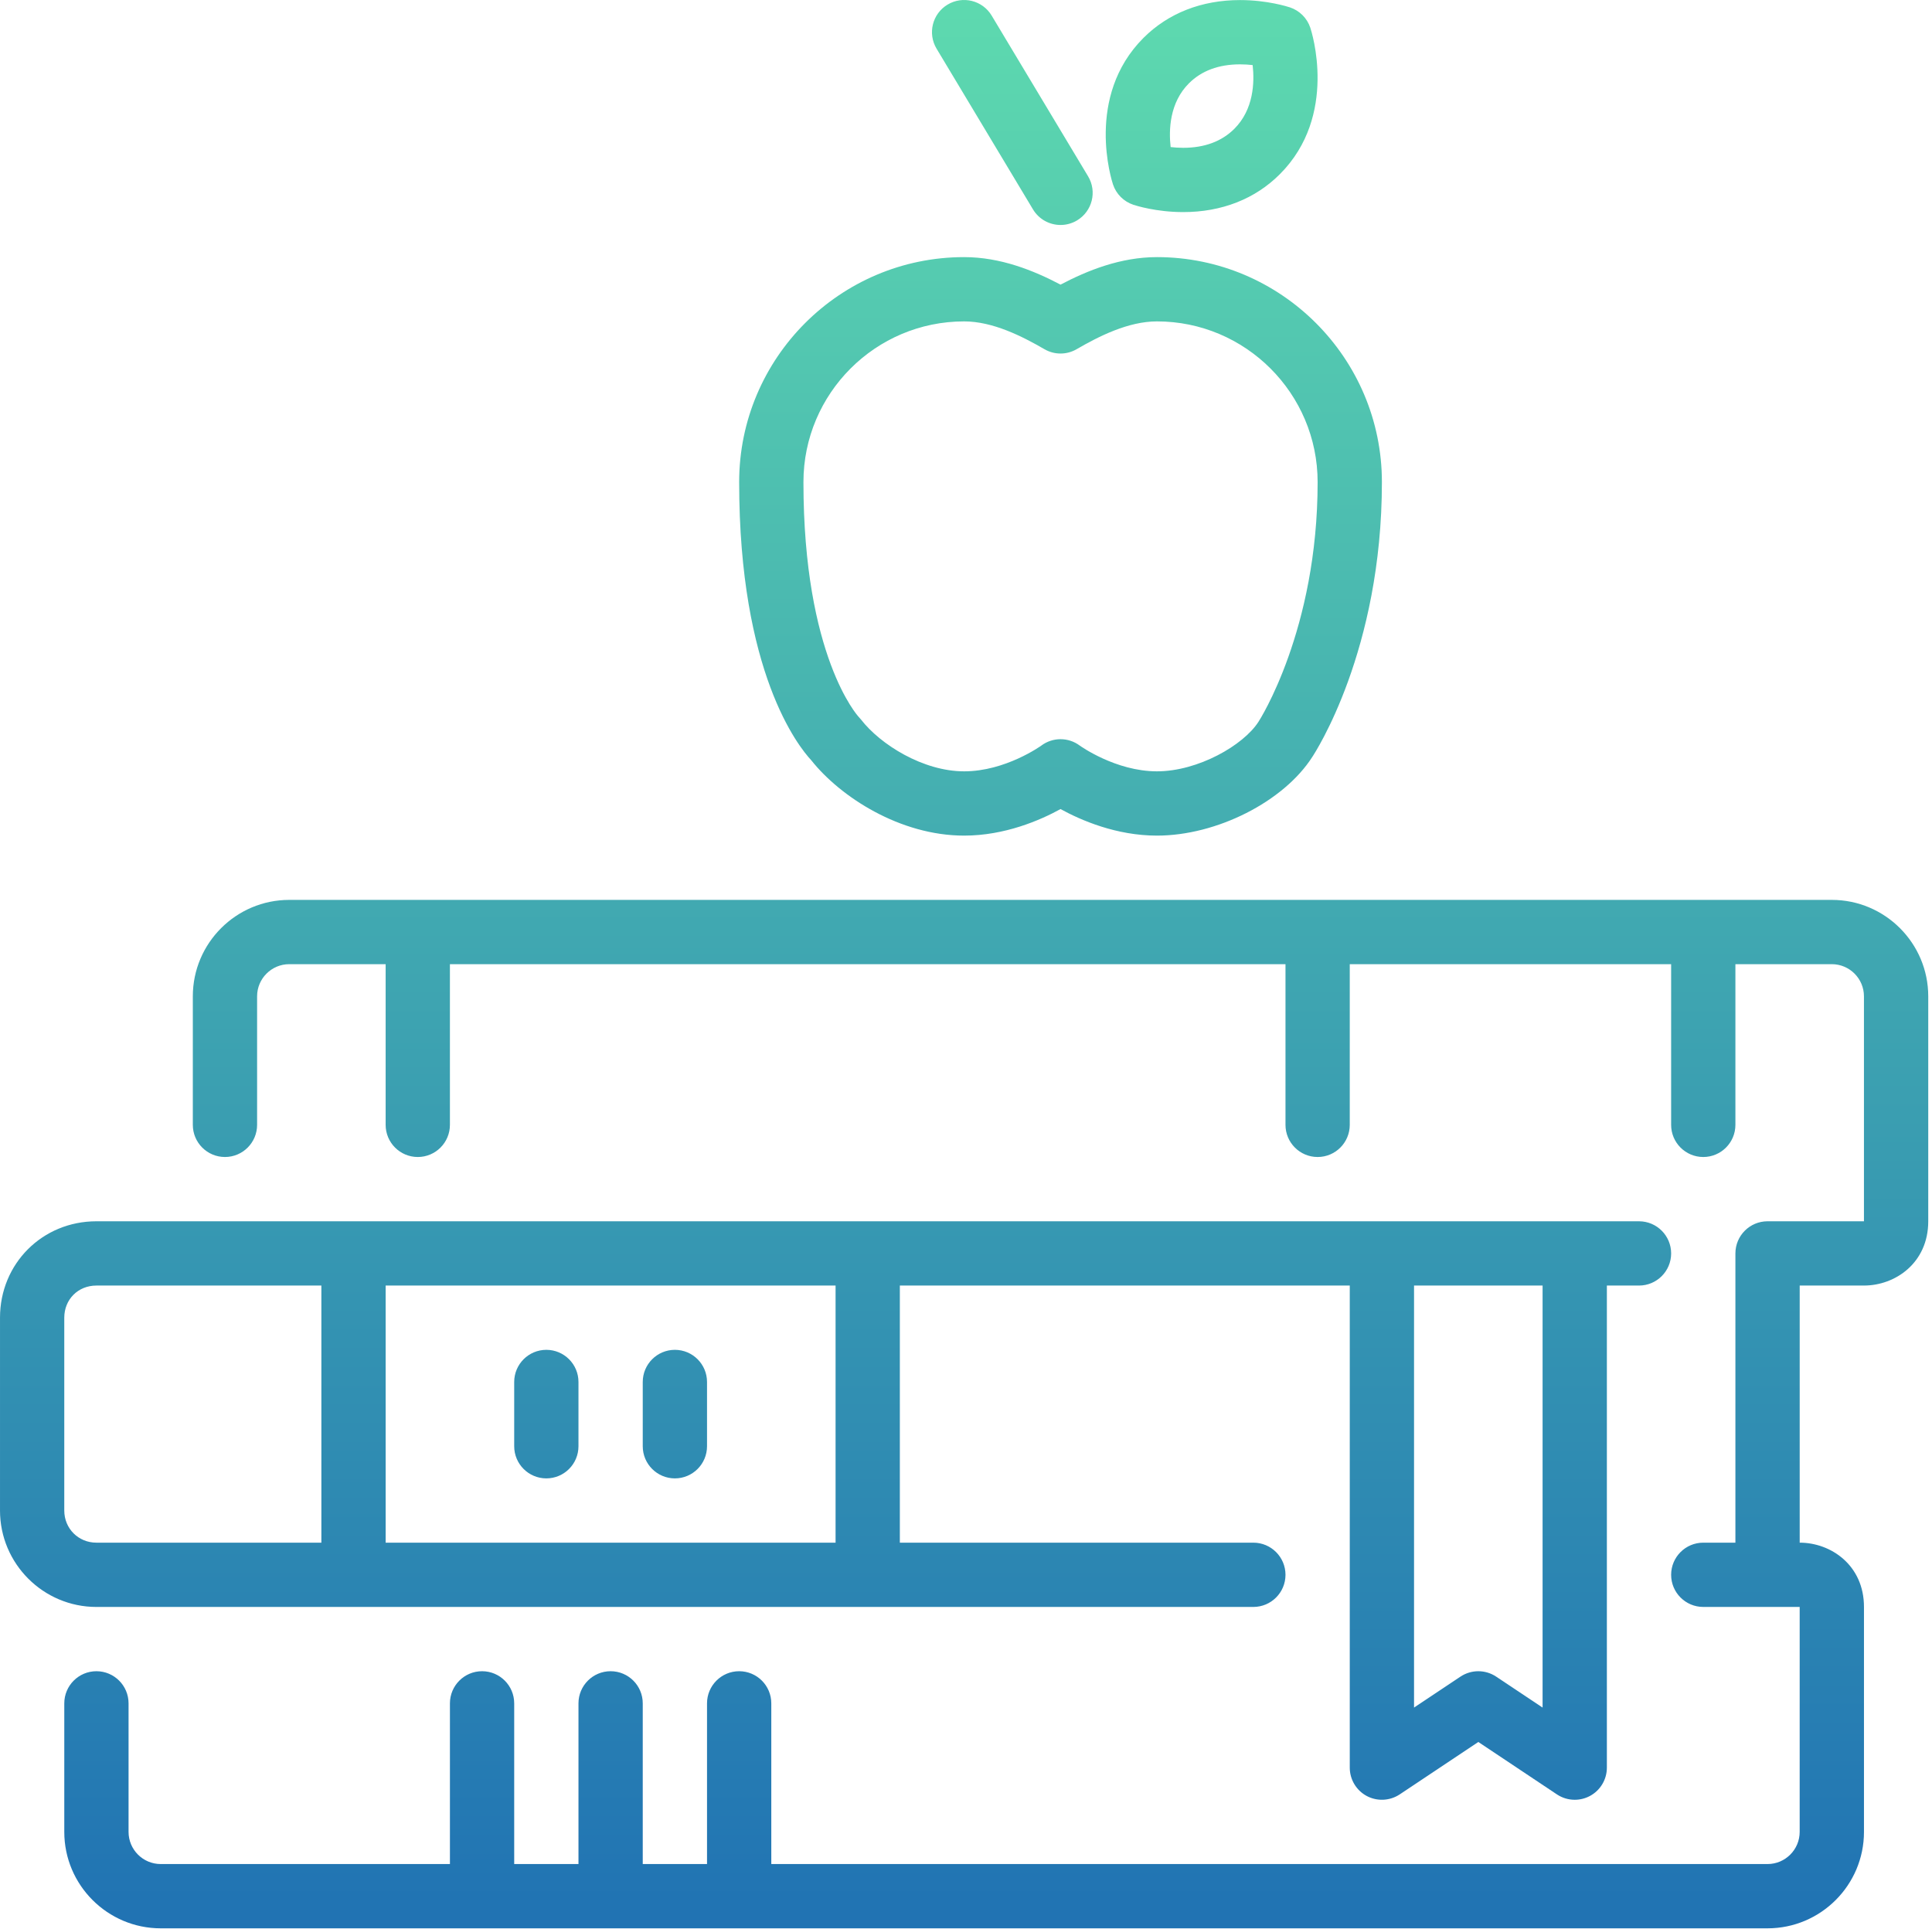
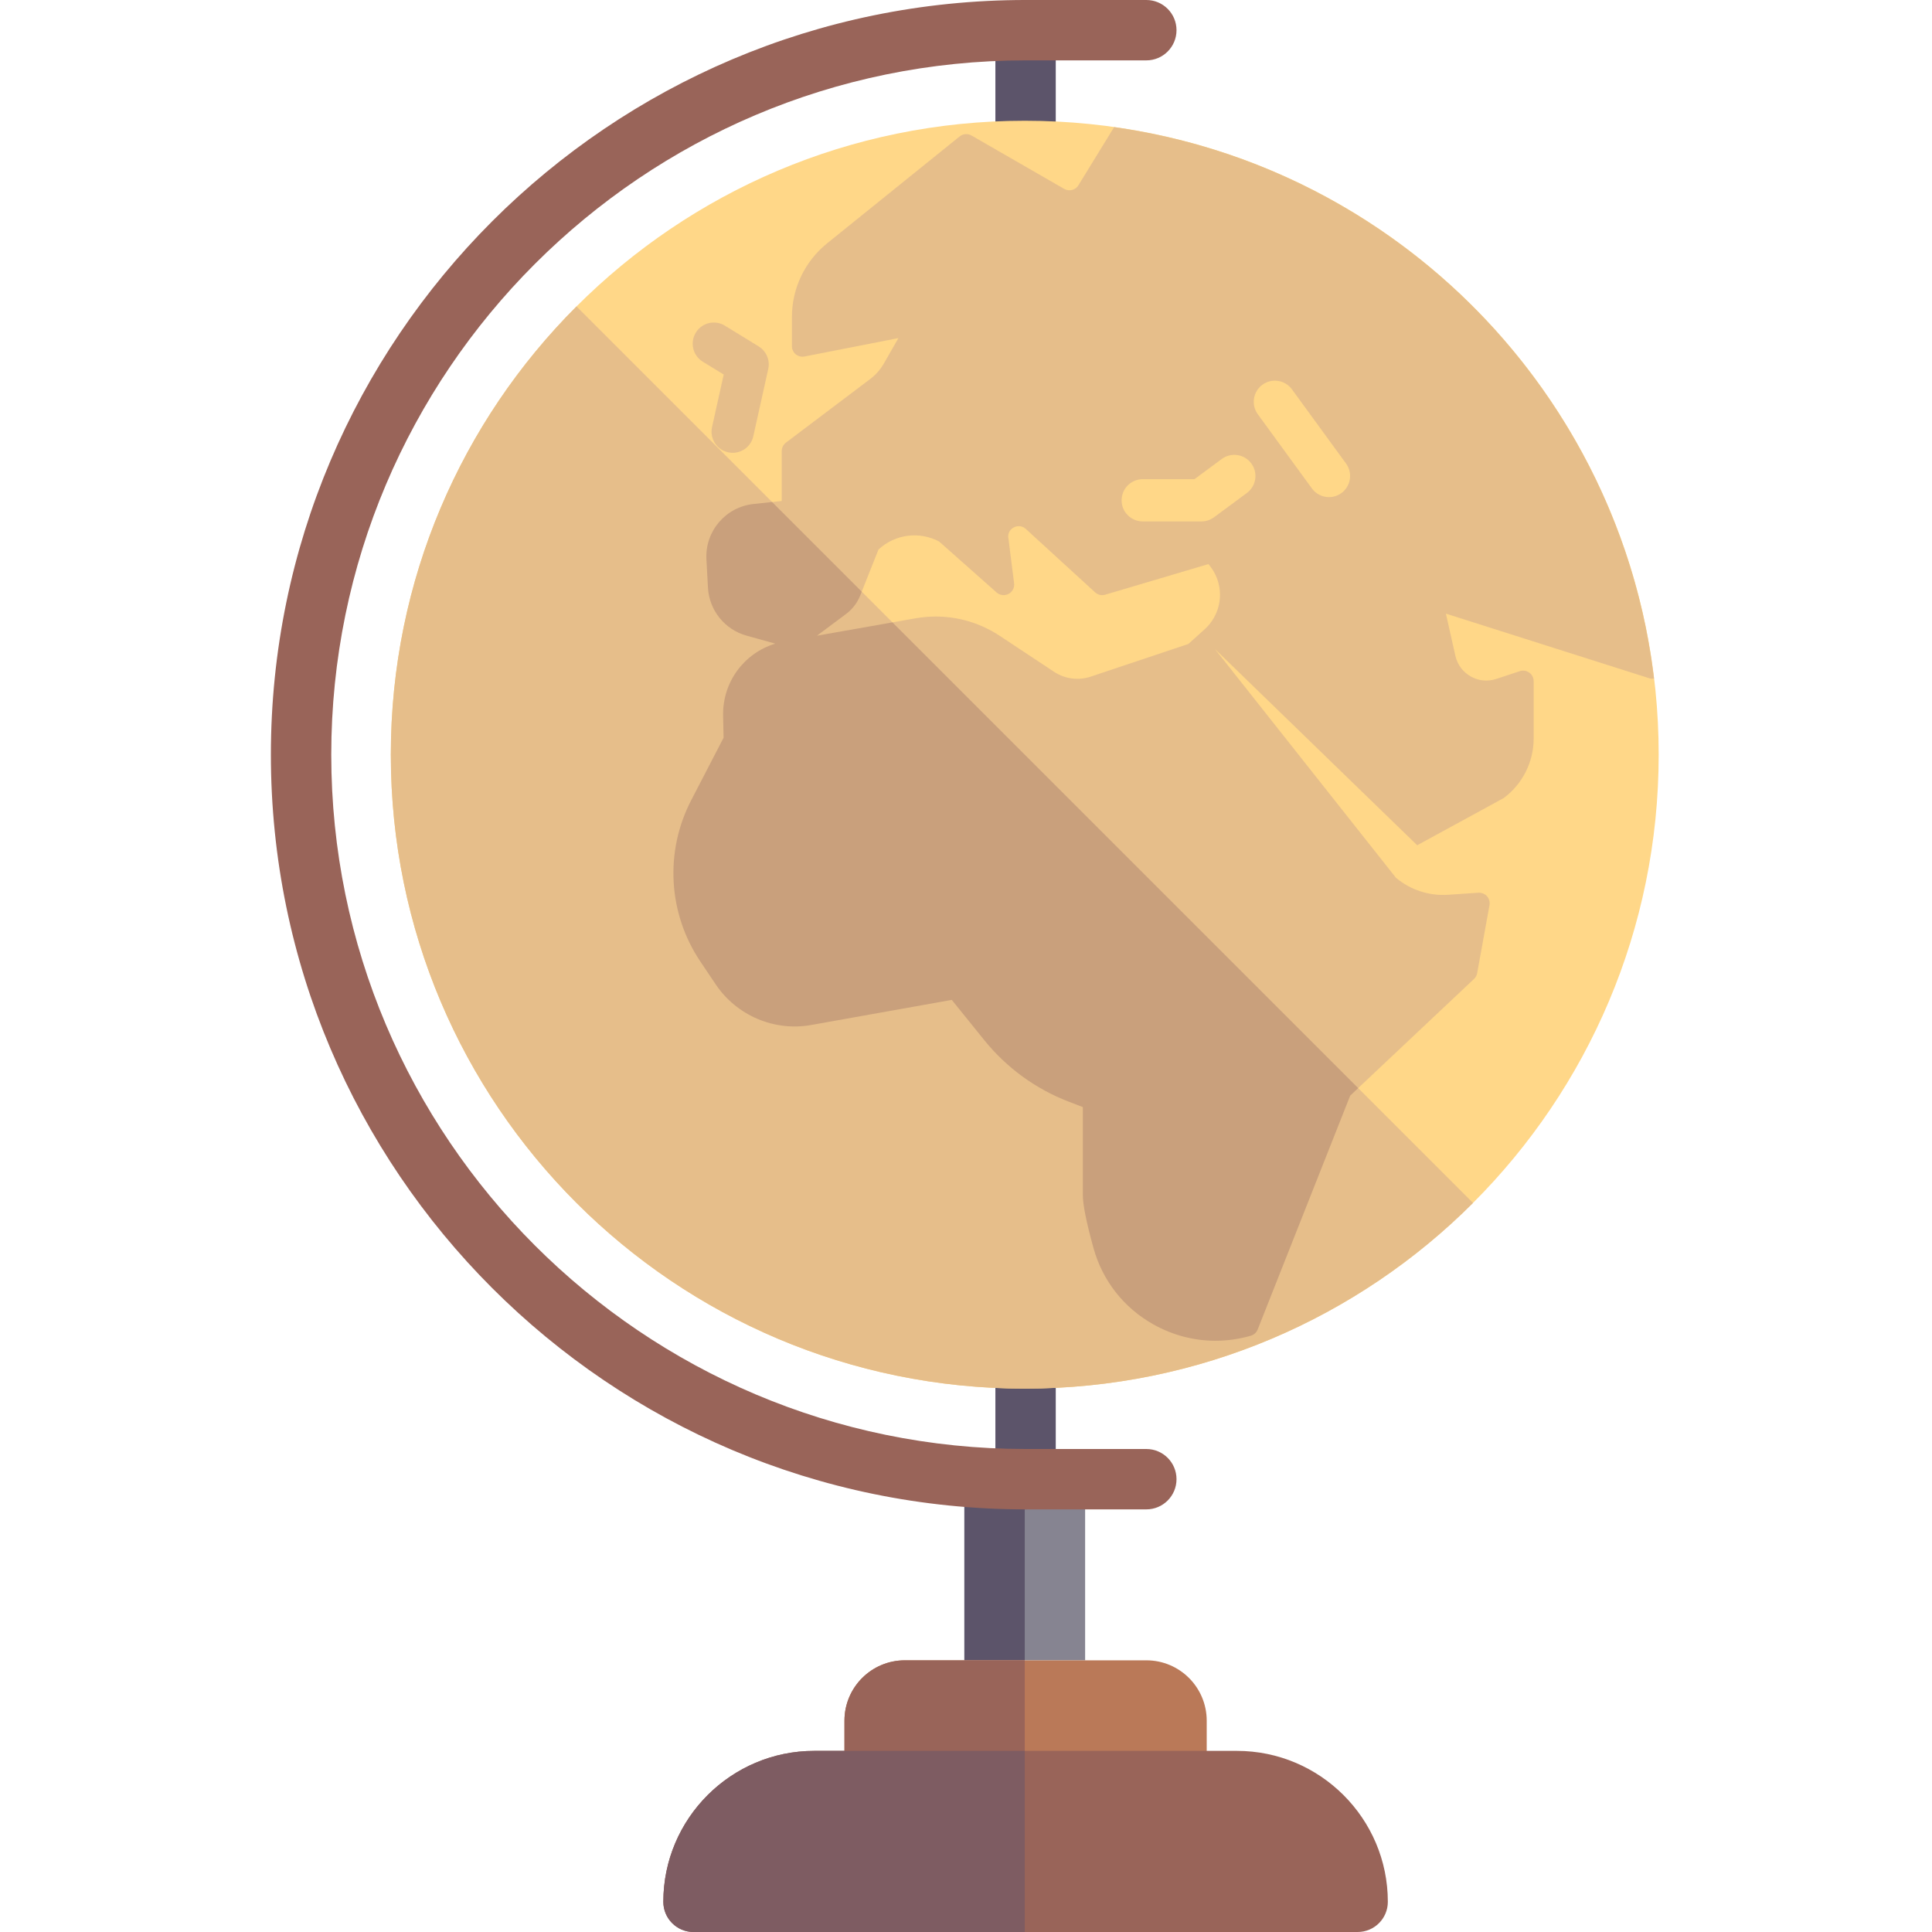
- <svg xmlns="http://www.w3.org/2000/svg" width="513px" height="512px" viewBox="0 0 513 512" version="1.1">
-   <defs>
-     <linearGradient x1="50%" y1="0%" x2="50%" y2="100%" id="linearGradient-1">
-       <stop stop-color="#5EDAAF" offset="0%" />
-       <stop stop-color="#2072B3" offset="100%" />
-     </linearGradient>
-   </defs>
+ <svg xmlns="http://www.w3.org/2000/svg" width="100px" height="100px" viewBox="0 0 100 100" version="1.1">
+   <defs />
  <g id="Page-1" stroke="none" stroke-width="1" fill="none" fill-rule="evenodd">
-     <g id="books" fill="url(#linearGradient-1)">
-       <g id="Layer_1">
-         <g id="Group">
-           <path d="M256.001,221.868 C266.762,221.868 276.131,217.823 281.601,214.819 C287.071,217.823 296.44,221.868 307.201,221.868 C323.09,221.868 340.848,212.84 348.434,201.004 C349.185,199.869 366.934,172.742 366.934,128.001 C366.934,95.062 340.139,68.268 307.201,68.268 C297.55,68.268 288.752,71.809 281.601,75.573 C274.45,71.81 265.652,68.268 256.001,68.268 C223.062,68.268 196.268,95.063 196.268,128.001 C196.268,178.561 211.995,198.205 215.417,201.866 C223.13,211.577 238.968,221.868 256.001,221.868 Z M256.001,85.335 C263.613,85.335 271.395,89.277 277.326,92.716 C279.971,94.252 283.231,94.252 285.876,92.716 C291.807,89.277 299.589,85.335 307.201,85.335 C330.727,85.335 349.868,104.475 349.868,128.002 C349.868,167.272 334.38,191.319 334.15,191.661 C330.165,197.873 318.124,204.802 307.202,204.802 C296.203,204.802 286.756,198.001 286.696,197.958 C285.186,196.832 283.394,196.268 281.602,196.268 C279.81,196.268 278.018,196.831 276.508,197.958 C276.414,198.026 267.002,204.802 256.002,204.802 C245.131,204.802 233.781,197.711 228.619,191.046 C228.448,190.824 228.158,190.5 227.962,190.295 C227.817,190.141 213.336,174.269 213.336,128.002 C213.334,104.475 232.474,85.335 256.001,85.335 Z M274.288,55.596 C275.884,58.258 278.708,59.735 281.61,59.735 C283.103,59.735 284.622,59.342 285.996,58.515 C290.032,56.092 291.346,50.852 288.914,46.807 L263.314,4.14 C260.89,0.104 255.651,-1.21 251.606,1.222 C247.57,3.645 246.256,8.885 248.688,12.93 L274.288,55.596 Z M300.929,54.367 C301.526,54.563 306.971,56.313 314.173,56.313 L314.182,56.313 C324.388,56.313 333.263,52.831 339.825,46.261 C355.441,30.645 348.239,8.305 347.923,7.357 C347.07,4.814 345.073,2.817 342.53,1.964 C341.924,1.768 336.48,0.018 329.269,0.018 C319.063,0.018 310.197,3.491 303.626,10.062 C288.01,25.687 295.221,48.018 295.528,48.966 C296.38,51.517 298.377,53.514 300.929,54.367 Z M315.691,22.128 C319.036,18.783 323.601,17.085 329.268,17.085 C330.471,17.085 331.606,17.162 332.613,17.281 C333.134,21.88 332.895,29.057 327.758,34.194 C324.413,37.539 319.839,39.246 314.181,39.246 C312.978,39.246 311.843,39.161 310.836,39.05 C310.315,34.442 310.554,27.265 315.691,22.128 Z M486.401,238.935 L76.801,238.935 C62.687,238.935 51.201,250.421 51.201,264.535 L51.201,298.668 C51.201,303.378 55.024,307.201 59.734,307.201 C64.444,307.201 68.267,303.378 68.267,298.668 L68.267,264.535 C68.267,259.833 72.098,256.002 76.8,256.002 L102.4,256.002 L102.4,298.669 C102.4,303.379 106.223,307.202 110.933,307.202 C115.643,307.202 119.466,303.379 119.466,298.669 L119.466,256.002 L341.333,256.002 L341.333,298.669 C341.333,303.379 345.156,307.202 349.866,307.202 C354.576,307.202 358.399,303.379 358.399,298.669 L358.399,256.002 L443.732,256.002 L443.732,298.669 C443.732,303.379 447.555,307.202 452.265,307.202 C456.975,307.202 460.798,303.379 460.798,298.669 L460.798,256.002 L486.398,256.002 C491.1,256.002 494.931,259.833 494.931,264.535 L494.931,324.268 L469.331,324.268 C464.621,324.268 460.798,328.091 460.798,332.801 L460.798,409.601 L452.265,409.601 C447.555,409.601 443.732,413.424 443.732,418.134 C443.732,422.844 447.555,426.667 452.265,426.667 L477.865,426.667 L477.865,486.4 C477.865,491.102 474.034,494.933 469.332,494.933 L204.801,494.933 L204.801,452.266 C204.801,447.556 200.978,443.733 196.268,443.733 C191.558,443.733 187.735,447.556 187.735,452.266 L187.735,494.933 L170.668,494.933 L170.668,452.266 C170.668,447.556 166.845,443.733 162.135,443.733 C157.425,443.733 153.602,447.556 153.602,452.266 L153.602,494.933 L136.535,494.933 L136.535,452.266 C136.535,447.556 132.712,443.733 128.002,443.733 C123.292,443.733 119.469,447.556 119.469,452.266 L119.469,494.933 L42.669,494.933 C37.967,494.933 34.136,491.102 34.136,486.4 L34.136,452.267 C34.136,447.557 30.313,443.734 25.603,443.734 C20.893,443.734 17.07,447.557 17.07,452.267 L17.07,486.4 C17.07,500.514 28.556,512 42.67,512 L469.337,512 C483.451,512 494.937,500.514 494.937,486.4 L494.937,426.667 C494.937,415.582 486.148,409.6 477.87,409.6 L477.87,341.333 L494.937,341.333 C503.214,341.333 512.004,335.351 512.004,324.266 L512.004,264.533 C512.001,250.421 500.515,238.935 486.401,238.935 Z M332.801,426.668 C337.511,426.668 341.334,422.845 341.334,418.135 C341.334,413.425 337.511,409.602 332.801,409.602 L238.934,409.602 L238.934,341.335 L358.401,341.335 L358.401,469.335 C358.401,472.484 360.133,475.377 362.907,476.861 C365.672,478.337 369.051,478.175 371.671,476.434 L392.535,462.525 L413.399,476.434 C414.833,477.39 416.48,477.868 418.135,477.868 C419.517,477.868 420.9,477.535 422.163,476.861 C424.936,475.376 426.669,472.483 426.669,469.335 L426.669,341.335 L435.202,341.335 C439.912,341.335 443.735,337.512 443.735,332.802 C443.735,328.092 439.912,324.269 435.202,324.269 L25.602,324.269 C11.249,324.269 0.002,335.516 0.002,349.869 L0.002,401.069 C0.002,415.183 11.488,426.669 25.602,426.669 L332.801,426.669 L332.801,426.668 Z M375.467,341.335 L409.6,341.335 L409.6,453.386 L397.269,445.168 C394.402,443.257 390.664,443.257 387.797,445.168 L375.466,453.386 L375.466,341.335 L375.467,341.335 Z M102.401,341.335 L221.868,341.335 L221.868,409.602 L102.401,409.602 L102.401,341.335 Z M17.067,401.068 L17.067,349.868 C17.067,345.004 20.736,341.335 25.6,341.335 L85.333,341.335 L85.333,409.602 L25.601,409.602 C20.814,409.602 17.067,405.855 17.067,401.068 Z M179.201,358.401 C174.491,358.401 170.668,362.224 170.668,366.934 L170.668,384.001 C170.668,388.711 174.491,392.534 179.201,392.534 C183.911,392.534 187.734,388.711 187.734,384.001 L187.734,366.934 C187.734,362.224 183.911,358.401 179.201,358.401 Z M145.067,358.401 C140.357,358.401 136.534,362.224 136.534,366.934 L136.534,384.001 C136.534,388.711 140.357,392.534 145.067,392.534 C149.777,392.534 153.6,388.711 153.6,384.001 L153.6,366.934 C153.601,362.224 149.778,358.401 145.067,358.401 Z" id="Combined-Shape" />
+     <g id="Artboard-Copy-3">
+       <g id="earth-globe" transform="translate(14, 0)">
+         <g id="Layer_1">
+           <g id="Group">
+             <rect id="Rectangle-path" fill="#868491" x="35.916" y="76.562" width="6.25" height="9.375" />
+             <rect id="Rectangle-path" fill="#5C546A" x="35.916" y="76.562" width="3.125" height="9.375" />
+             <path d="M29.709,92.188 L29.709,89.062 C29.709,87.337 31.108,85.938 32.834,85.938 L45.334,85.938 C47.06,85.938 48.459,87.337 48.459,89.062 L48.459,92.188" id="Shape" fill="#BA7958" />
+             <path d="M39.041,85.938 L32.834,85.938 C31.108,85.938 29.709,87.337 29.709,89.062 L29.709,92.188 L39.041,92.188 L39.041,85.938 Z" id="Shape" fill="#996459" />
+             <path d="M39.084,9.375 C38.22,9.375 37.521,8.675 37.521,7.812 L37.521,1.562 C37.521,0.7 38.22,0 39.084,0 C39.947,0 40.646,0.7 40.646,1.562 L40.646,7.812 C40.646,8.675 39.947,9.375 39.084,9.375 Z" id="Shape" fill="#5C546A" />
+             <path d="M39.084,78.125 C38.22,78.125 37.521,77.425 37.521,76.562 L37.521,70.312 C37.521,69.45 38.22,68.75 39.084,68.75 C39.947,68.75 40.646,69.45 40.646,70.312 L40.646,76.562 C40.646,77.425 39.947,78.125 39.084,78.125 Z" id="Shape" fill="#5C546A" />
+             <path d="M50.021,90.625 L28.146,90.625 C23.839,90.625 20.334,94.13 20.334,98.438 C20.334,99.3 21.033,100 21.896,100 L56.271,100 C57.135,100 57.834,99.3 57.834,98.438 C57.834,94.13 54.329,90.625 50.021,90.625 Z" id="Shape" fill="#996459" />
+             <circle id="Oval" fill="#FFD788" cx="39.041" cy="39.062" r="32.812" />
+             <path d="M39.041,71.875 C48.102,71.875 56.305,68.202 62.243,62.264 L15.839,15.861 C9.901,21.798 6.229,30.002 6.229,39.062 C6.229,57.184 20.919,71.875 39.041,71.875 Z" id="Shape" fill="#E6BE8A" />
+             <path d="M71.61,35.122 C69.844,20.381 58.312,8.648 43.666,6.581 L41.833,9.566 C41.763,9.696 41.644,9.789 41.502,9.829 C41.358,9.868 41.21,9.85 41.081,9.776 L36.287,7.015 C36.09,6.902 35.845,6.921 35.67,7.063 L28.821,12.587 C27.656,13.526 26.989,14.922 26.989,16.417 L26.989,17.916 C26.989,18.08 27.061,18.235 27.188,18.339 C27.314,18.442 27.481,18.484 27.641,18.453 L32.502,17.499 L31.754,18.805 C31.57,19.128 31.326,19.404 31.029,19.628 L26.681,22.91 C26.543,23.013 26.463,23.175 26.463,23.346 L26.463,25.931 L25.006,26.086 C23.559,26.239 22.487,27.498 22.564,28.951 L22.644,30.413 C22.707,31.586 23.509,32.586 24.641,32.901 L26.127,33.314 C24.5,33.809 23.389,35.316 23.428,37.059 L23.452,38.186 L21.778,41.414 C20.397,44.076 20.577,47.276 22.248,49.764 L23.044,50.949 C24.132,52.57 26.083,53.397 27.995,53.051 L35.264,51.754 L36.956,53.849 C38.102,55.268 39.607,56.363 41.31,57.018 L42.049,57.303 L42.049,61.868 C42.049,62.364 42.229,63.257 42.598,64.596 C43.065,66.287 44.167,67.691 45.702,68.552 C46.7,69.112 47.8,69.396 48.912,69.396 C49.522,69.396 50.136,69.311 50.739,69.137 C50.903,69.091 51.035,68.971 51.097,68.813 L55.885,56.709 L62.294,50.671 C62.38,50.591 62.436,50.486 62.458,50.371 L63.096,46.85 C63.126,46.684 63.078,46.514 62.966,46.388 C62.853,46.262 62.688,46.199 62.521,46.207 L60.968,46.313 C59.957,46.383 58.999,46.055 58.256,45.436 L48.885,33.594 L59.354,43.75 L63.833,41.306 C64.803,40.587 65.382,39.437 65.382,38.23 L65.382,35.258 C65.382,35.083 65.298,34.918 65.156,34.815 C65.013,34.711 64.831,34.683 64.663,34.739 L63.447,35.142 C63.002,35.289 62.532,35.244 62.124,35.013 C61.716,34.781 61.434,34.403 61.331,33.945 L60.839,31.761 L71.376,35.109 C71.453,35.133 71.532,35.131 71.61,35.122 Z M48.354,32.57 L47.509,33.333 L42.457,35.022 C41.819,35.236 41.117,35.143 40.556,34.771 L37.748,32.912 C36.753,32.254 35.606,31.912 34.434,31.912 C34.084,31.912 33.732,31.943 33.381,32.005 L28.285,32.904 L29.796,31.776 C30.12,31.535 30.37,31.208 30.52,30.833 L31.471,28.442 C32.329,27.648 33.584,27.487 34.607,28.027 L37.584,30.666 C37.754,30.817 38.001,30.847 38.202,30.741 C38.404,30.635 38.518,30.416 38.49,30.19 L38.181,27.756 C38.196,27.434 38.444,27.308 38.519,27.277 C38.594,27.245 38.859,27.16 39.097,27.379 L42.683,30.66 C42.824,30.79 43.024,30.836 43.209,30.781 L48.547,29.197 C48.928,29.631 49.144,30.192 49.147,30.777 C49.149,31.459 48.86,32.113 48.354,32.57 Z M50.538,25.517 L48.836,26.775 C48.648,26.914 48.419,26.989 48.185,26.989 L45.148,26.989 C44.543,26.989 44.054,26.5 44.054,25.896 C44.054,25.292 44.543,24.802 45.148,24.802 L47.825,24.802 L49.237,23.757 C49.723,23.398 50.41,23.502 50.767,23.987 C51.127,24.473 51.024,25.157 50.538,25.517 Z M55.431,25.521 C55.237,25.663 55.012,25.731 54.788,25.731 C54.451,25.731 54.118,25.575 53.904,25.282 L51.104,21.442 C50.747,20.954 50.855,20.269 51.344,19.913 C51.832,19.557 52.515,19.665 52.871,20.153 L55.671,23.992 C56.027,24.481 55.92,25.165 55.431,25.521 Z" id="Shape" fill="#E6BE8A" />
+             <path d="M23.924,23.438 C23.845,23.438 23.766,23.429 23.686,23.411 C23.096,23.28 22.725,22.696 22.855,22.107 L23.459,19.386 L22.375,18.721 C21.86,18.405 21.699,17.731 22.015,17.216 C22.332,16.701 23.005,16.539 23.52,16.857 L25.269,17.93 C25.666,18.174 25.865,18.644 25.764,19.099 L24.991,22.581 C24.878,23.091 24.425,23.438 23.924,23.438 Z" id="Shape" fill="#E6BE8A" />
+             <path d="M32.193,32.214 L28.285,32.904 L29.796,31.776 C30.12,31.534 30.37,31.207 30.52,30.832 L30.603,30.624 L25.963,25.984 L25.006,26.086 C23.559,26.239 22.486,27.498 22.564,28.951 L22.644,30.413 C22.706,31.586 23.509,32.586 24.641,32.901 L26.127,33.315 C24.5,33.81 23.389,35.316 23.428,37.059 L23.452,38.186 L21.779,41.415 C20.397,44.076 20.577,47.276 22.248,49.765 L23.044,50.95 C24.132,52.57 26.083,53.397 27.995,53.052 L35.264,51.754 L36.956,53.85 C38.103,55.268 39.607,56.364 41.31,57.019 L42.049,57.303 L42.049,61.868 C42.049,62.365 42.229,63.257 42.598,64.597 C43.065,66.287 44.167,67.692 45.702,68.553 C46.7,69.112 47.8,69.397 48.912,69.397 C49.522,69.397 50.136,69.311 50.739,69.138 C50.903,69.091 51.035,68.971 51.097,68.814 L55.886,56.71 L56.299,56.32 L32.193,32.214 Z" id="Shape" fill="#C9A07C" />
+             <path d="M45.334,78.125 L39.084,78.125 C17.545,78.125 0.021,60.602 0.021,39.062 C0.021,17.523 17.545,0 39.084,0 L45.334,0 C46.197,0 46.896,0.7 46.896,1.562 C46.896,2.425 46.197,3.125 45.334,3.125 L39.084,3.125 C19.267,3.125 3.146,19.247 3.146,39.062 C3.146,58.878 19.267,75 39.084,75 L45.334,75 C46.197,75 46.896,75.7 46.896,76.562 C46.896,77.425 46.197,78.125 45.334,78.125 Z" id="Shape" fill="#996459" />
+             <path d="M39.041,90.625 L28.146,90.625 C23.839,90.625 20.334,94.13 20.334,98.438 C20.334,99.3 21.033,100 21.896,100 L39.041,100 L39.041,90.625 Z" id="Shape" fill="#7E5C62" />
+           </g>
        </g>
      </g>
    </g>
  </g>
</svg>
